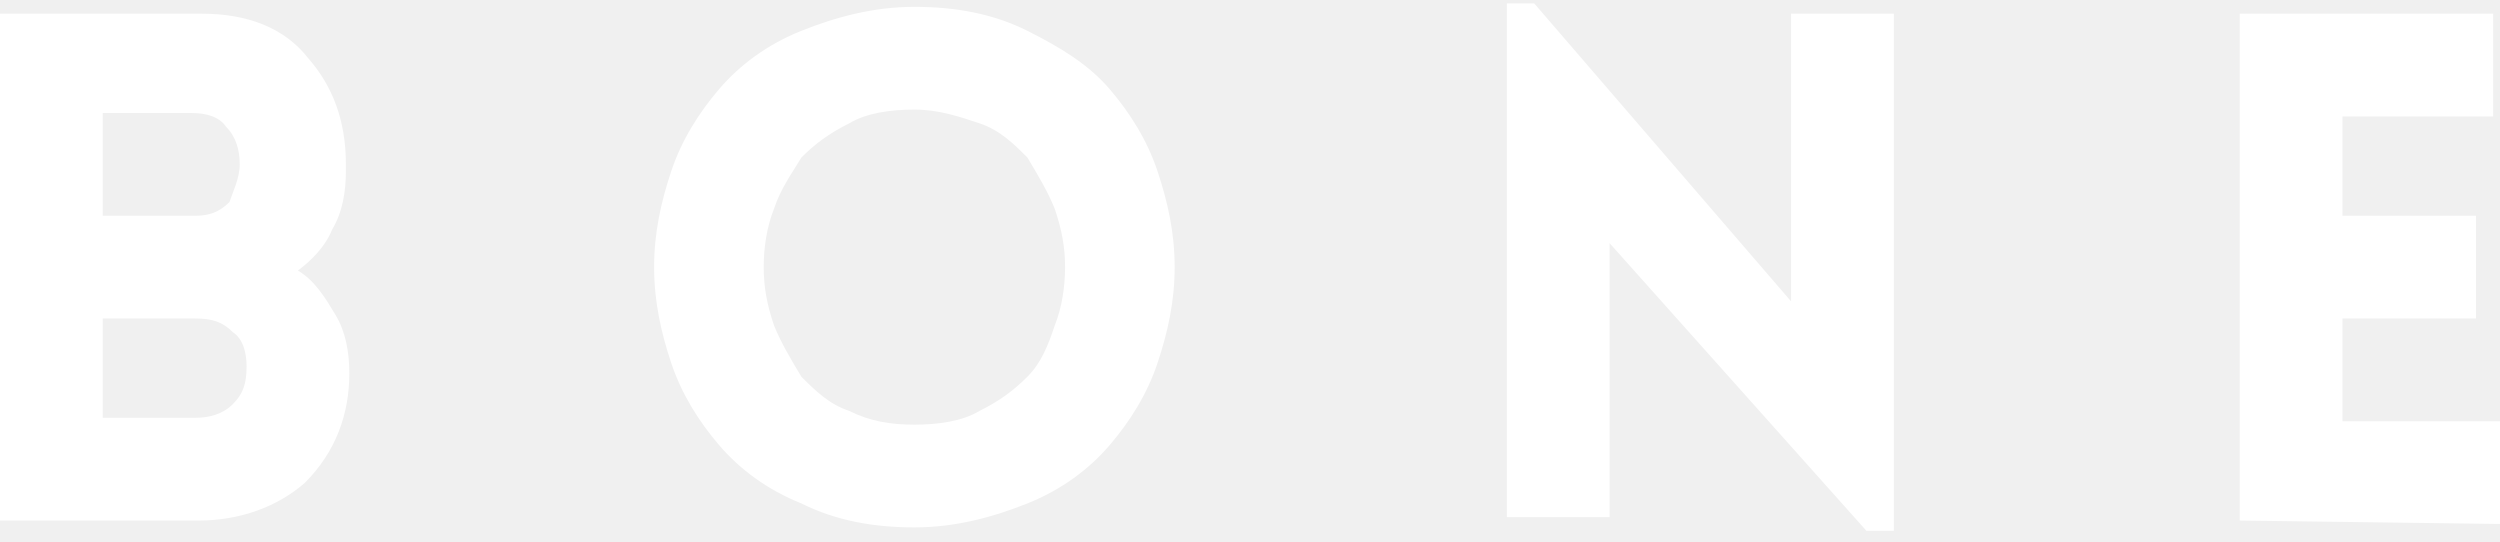
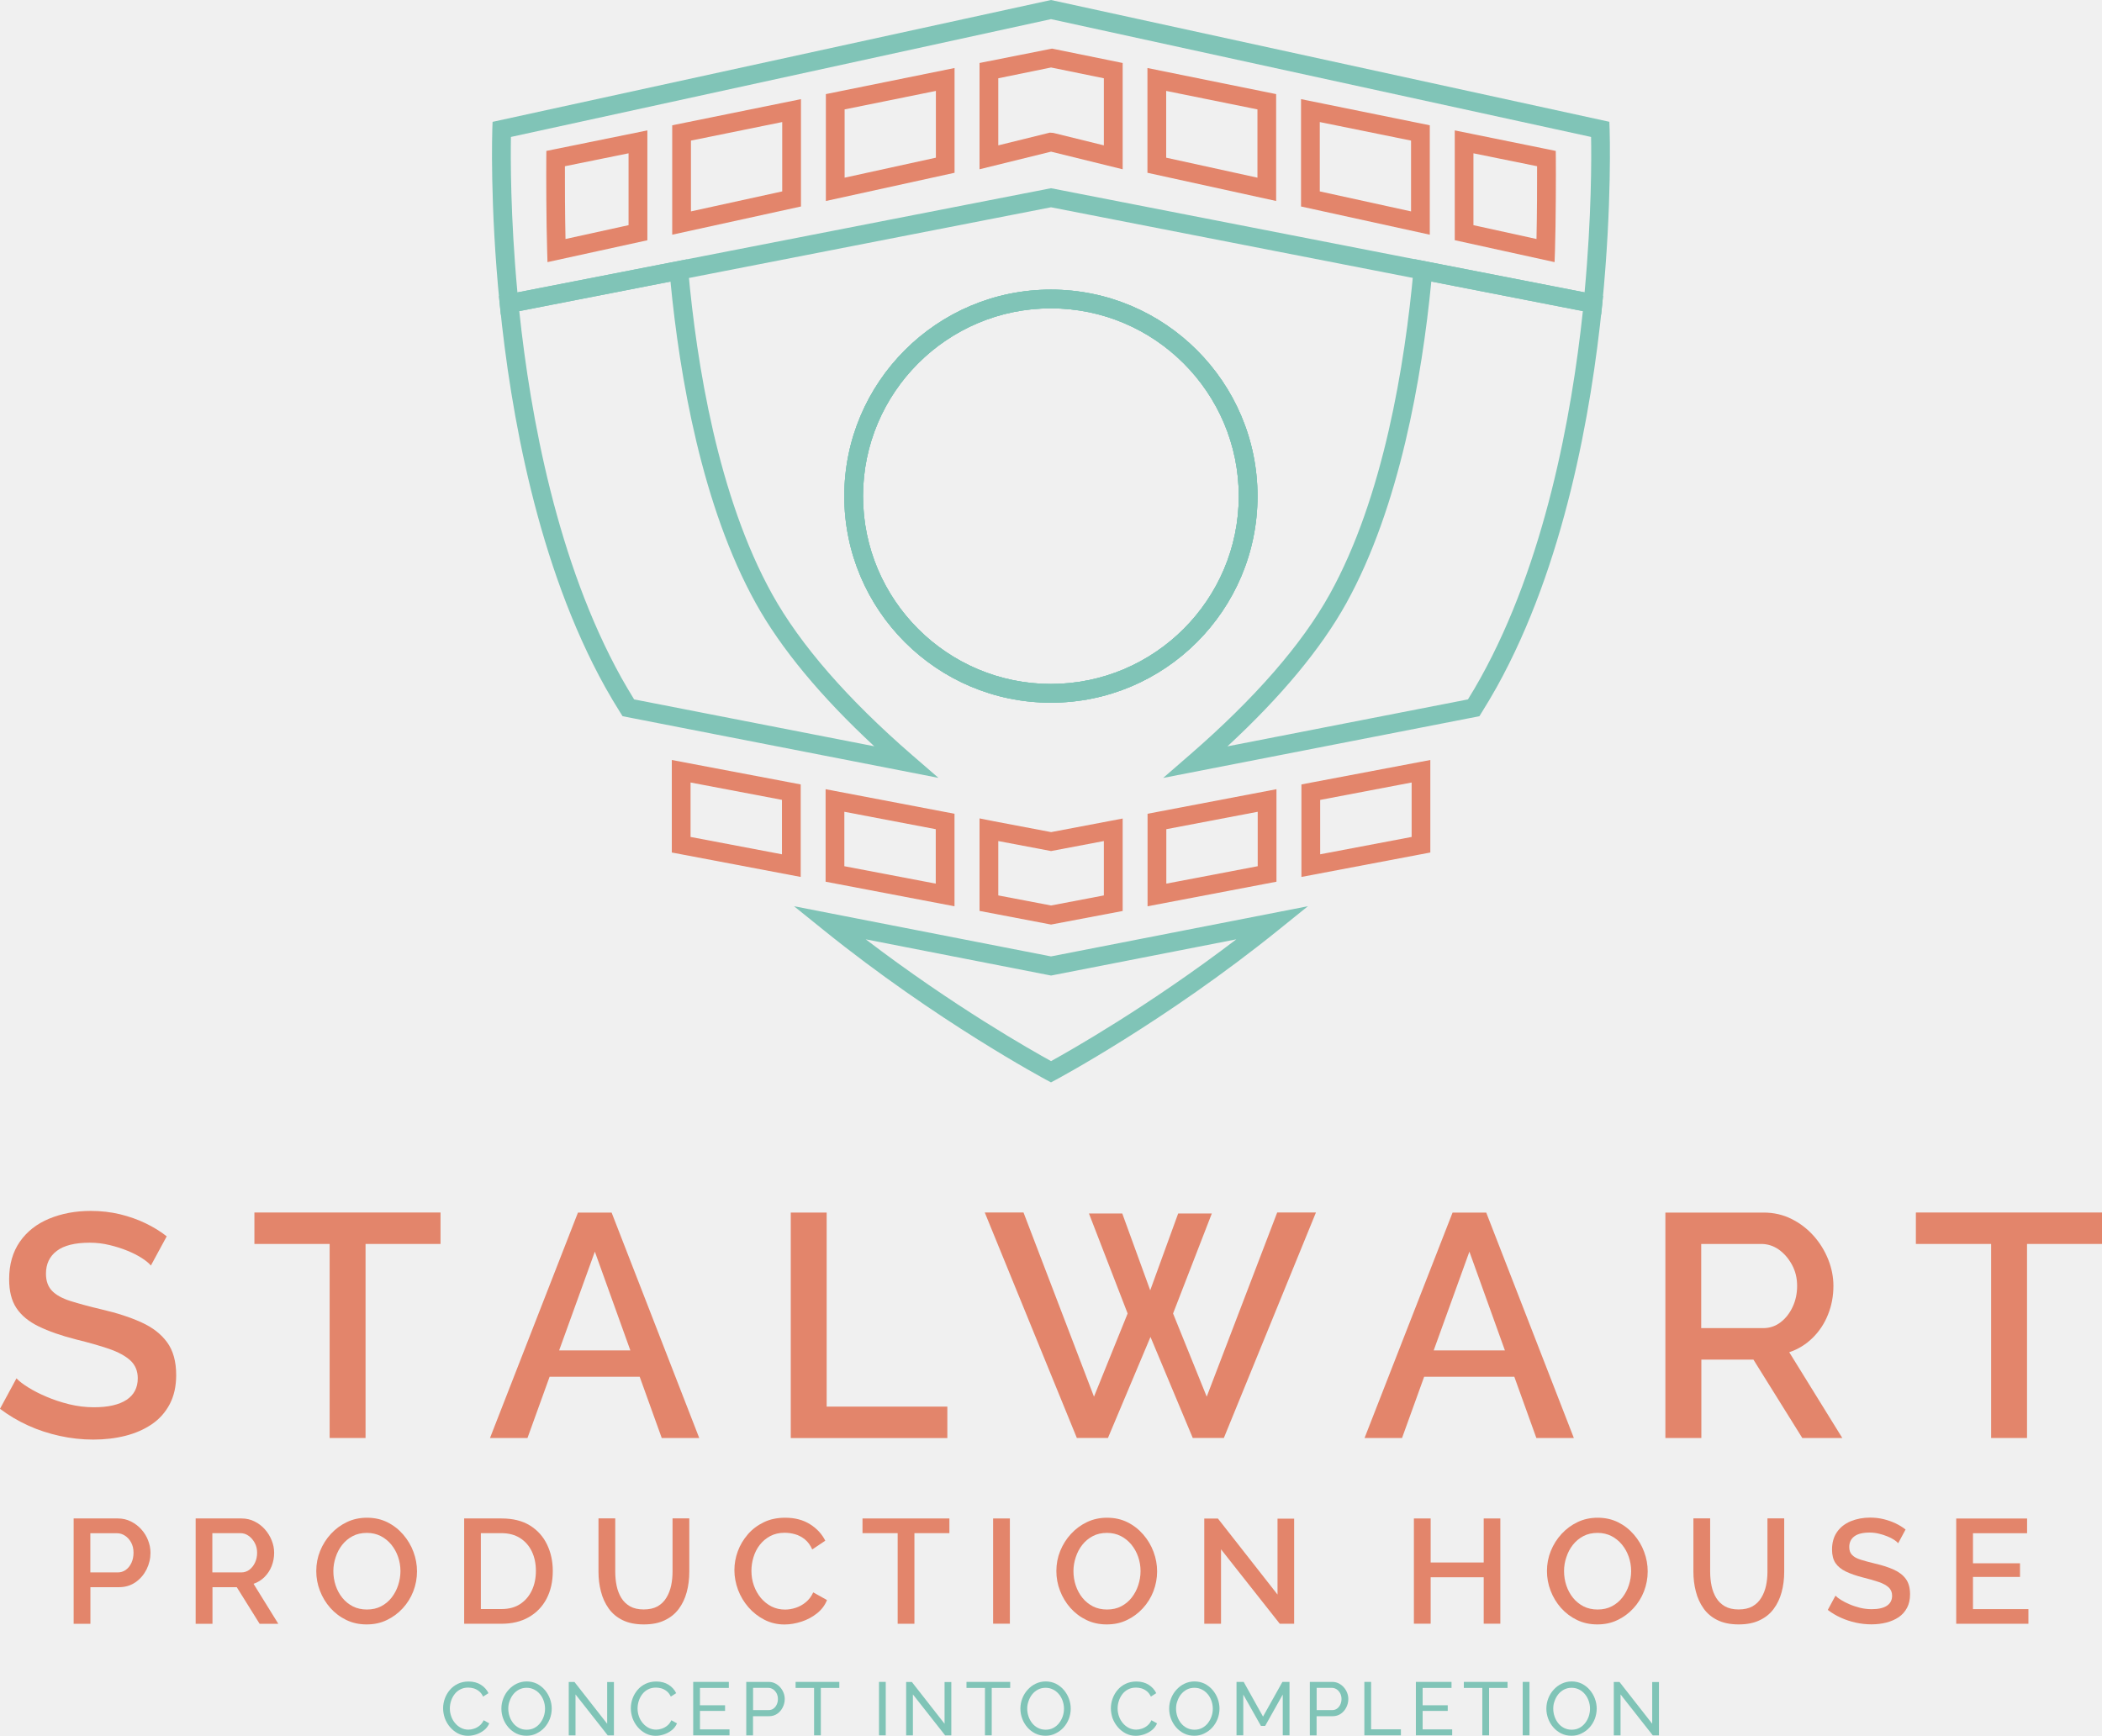
- <svg xmlns="http://www.w3.org/2000/svg" version="1.1" id="Layer_1" x="0px" y="0px" viewBox="0 0 73 15.8" style="enable-background:new 0 0 73 15.8;" xml:space="preserve">
+ <svg xmlns="http://www.w3.org/2000/svg" version="1.1" id="Layer_1" x="0px" y="0px" viewBox="0 0 317.36 262.1" style="enable-background:new 0 0 317.36 262.1;" xml:space="preserve">
  <style type="text/css">
- 	.st0{fill-opacity:0;}
- 	.st1{fill:#FFFFFF;}
+ 	.st0{fill:#26294C;}
+ 	.st1{fill:#FEB400;}
+ 	.st2{fill:#98C100;}
+ 	.st3{fill:#46BABA;}
+ 	.st4{fill:#E3856B;}
+ 	.st5{fill:#80C4B7;}
</style>
-   <path class="st0" d="M0-17.2h73v50H0V-17.2z" />
-   <path class="st1" d="M0,15.2V0.4h5.9c1.3,0,2.4,0.4,3.1,1.3c0.7,0.8,1.1,1.8,1.1,3.1V5c0,0.6-0.1,1.2-0.4,1.7  c-0.2,0.5-0.6,0.9-1,1.2c0.5,0.3,0.8,0.8,1.1,1.3s0.4,1.1,0.4,1.7c0,1.2-0.4,2.3-1.3,3.2c-0.8,0.7-1.9,1.1-3.1,1.1H0z M3,6.3h2.7  c0.4,0,0.7-0.1,1-0.4C6.8,5.6,7,5.2,7,4.8S6.9,4,6.6,3.7C6.4,3.4,6,3.3,5.6,3.3H3V6.3z M3,12.2h2.7c0.4,0,0.8-0.1,1.1-0.4  s0.4-0.6,0.4-1.1c0-0.4-0.1-0.8-0.4-1C6.5,9.4,6.2,9.3,5.7,9.3H3V12.2z M19.6,10.6c-0.3-0.9-0.5-1.8-0.5-2.8s0.2-1.9,0.5-2.8  s0.8-1.7,1.4-2.4c0.6-0.7,1.4-1.3,2.4-1.7c1-0.4,2.1-0.7,3.3-0.7c1.2,0,2.3,0.2,3.3,0.7s1.8,1,2.4,1.7C33,3.3,33.5,4.1,33.8,5  c0.3,0.9,0.5,1.8,0.5,2.8s-0.2,1.9-0.5,2.8S33,12.3,32.4,13c-0.6,0.7-1.4,1.3-2.4,1.7c-1,0.4-2.1,0.7-3.3,0.7  c-1.2,0-2.3-0.2-3.3-0.7c-1-0.4-1.8-1-2.4-1.7S19.9,11.5,19.6,10.6z M22.6,6.1c-0.2,0.5-0.3,1.1-0.3,1.7s0.1,1.1,0.3,1.7  c0.2,0.5,0.5,1,0.8,1.5c0.4,0.4,0.8,0.8,1.4,1c0.6,0.3,1.2,0.4,1.9,0.4s1.4-0.1,1.9-0.4c0.6-0.3,1-0.6,1.4-1s0.6-0.9,0.8-1.5  C31,9,31.1,8.4,31.1,7.8S31,6.7,30.8,6.1c-0.2-0.5-0.5-1-0.8-1.5c-0.4-0.4-0.8-0.8-1.4-1s-1.2-0.4-1.9-0.4s-1.4,0.1-1.9,0.4  c-0.6,0.3-1,0.6-1.4,1C23.1,5.1,22.8,5.5,22.6,6.1z M44,15.2V0.1h0.8l7.5,8.7V0.4h3v15.1h-0.8L47,7.1v8h-3V15.2z M65.4,15.2V0.4h7.4  v3h-4.4v2.9h3.9v3h-3.9v3H73v3L65.4,15.2L65.4,15.2z" />
+   <g>
+     <g>
+       <g>
+         <g>
+           <path class="st4" d="M158.69,139.61l-10.8-2.06v-13.97l2.22,0.44l8.59,1.63l10.8-2.05v13.96L158.69,139.61z M150.72,135.21      l7.97,1.52l7.97-1.52v-8.21l-7.97,1.51l-7.97-1.51V135.21z" />
+         </g>
+         <g>
+           <path class="st5" d="M158.66,106.11c-17.2,0-31.19-13.99-31.19-31.19s13.99-31.19,31.19-31.19c17.2,0,31.2,13.99,31.2,31.19      S175.87,106.11,158.66,106.11z M158.66,46.56c-15.64,0-28.36,12.72-28.36,28.36s12.72,28.36,28.36,28.36      c15.64,0,28.37-12.72,28.37-28.36S174.31,46.56,158.66,46.56z" />
+         </g>
+         <g>
+           <path class="st5" d="M158.66,106.11c-17.2,0-31.19-13.99-31.19-31.19s13.99-31.19,31.19-31.19c17.2,0,31.2,13.99,31.2,31.19      S175.87,106.11,158.66,106.11z M158.66,46.56c-15.64,0-28.36,12.72-28.36,28.36s12.72,28.36,28.36,28.36      c15.64,0,28.37-12.72,28.37-28.36S174.31,46.56,158.66,46.56z" />
+         </g>
+         <g>
+           <path class="st5" d="M241.75,47.52L158.68,31.3L75.61,47.52l-0.16-1.54c-1.52-15.15-1.12-26.38-1.12-26.49l0.04-1.09L158.68,0      l84.3,18.39l0.04,1.1c0,0.11,0.39,11.34-1.12,26.49L241.75,47.52z M77.14,20.68c-0.05,3.01-0.09,11.96,0.98,23.47l80.56-15.73      l80.56,15.73c1.07-11.51,1.04-20.46,0.98-23.47L158.68,2.89L77.14,20.68z" />
+         </g>
+         <g>
+           <g>
+             <path class="st4" d="M82.66,39.58l-0.05-1.7c-0.14-4.32-0.15-11.83-0.13-13.95l0.01-1.14l15.25-3.1v16.59L82.66,39.58z        M85.29,25.1c-0.01,2.52,0.01,7.34,0.09,10.99L94.9,34V23.15L85.29,25.1z" />
+           </g>
+           <g>
+             <path class="st4" d="M101.49,35.44V18.92l19.44-3.95v16.21L101.49,35.44z M104.32,21.23v10.69l13.78-3.02V18.43L104.32,21.23z" />
+           </g>
+           <g>
+             <path class="st4" d="M124.69,30.35V14.21l19.43-3.94v15.82L124.69,30.35z M127.52,16.52v10.31l13.78-3.02V13.73L127.52,16.52z" />
+           </g>
+           <g>
+             <path class="st4" d="M169.49,25.56l-10.8-2.66l-10.8,2.66V9.51l10.94-2.17l0.16,0.03l10.51,2.14V25.56z M158.5,20.03l0.53,0.04       l7.63,1.88V11.82l-7.97-1.63l-7.97,1.63v10.13L158.5,20.03z" />
+           </g>
+         </g>
+         <g>
+           <g>
+             <path class="st4" d="M234.71,39.58l-15.07-3.31V19.69l15.25,3.1l0.01,1.14c0.02,2.11,0.01,9.59-0.13,13.95L234.71,39.58z        M222.46,34l9.52,2.09c0.08-3.67,0.1-8.47,0.09-10.99l-9.61-1.95V34z" />
+           </g>
+           <g>
+             <path class="st4" d="M215.87,35.44l-19.44-4.26V14.97l19.44,3.95V35.44z M199.26,28.9l13.78,3.02V21.23l-13.78-2.8V28.9z" />
+           </g>
+           <g>
+             <path class="st4" d="M192.67,30.35l-19.43-4.26V10.27l19.43,3.94V30.35z M176.07,23.81l13.78,3.02V16.52l-13.78-2.79V23.81z" />
+           </g>
+         </g>
+         <g>
+           <path class="st5" d="M158.66,106.11c-17.2,0-31.19-13.99-31.19-31.19s13.99-31.19,31.19-31.19c17.2,0,31.2,13.99,31.2,31.19      S175.87,106.11,158.66,106.11z M158.66,46.56c-15.64,0-28.36,12.72-28.36,28.36s12.72,28.36,28.36,28.36      c15.64,0,28.37-12.72,28.37-28.36S174.31,46.56,158.66,46.56z" />
+         </g>
+         <g>
+           <path class="st4" d="M120.89,132.42l-19.46-3.69v-13.97l19.46,3.69V132.42z M104.26,126.38l13.8,2.62v-8.22l-13.8-2.62V126.38z" />
+         </g>
+         <g>
+           <path class="st5" d="M141.69,117.46L94,108.15l-0.33-0.52c-0.79-1.25-1.56-2.55-2.3-3.87c-10.22-18.39-14.3-41.57-15.91-57.78      l-0.13-1.28l28.43-5.55l0.14,1.56c1.27,14.24,4.51,34.3,12.69,49.03c4.24,7.62,11.33,15.78,21.1,24.26L141.69,117.46z       M95.74,105.61l36.26,7.08c-8.06-7.48-14.07-14.72-17.88-21.58c-8.13-14.63-11.5-34.2-12.89-48.59l-22.83,4.46      c1.68,15.87,5.72,37.92,15.44,55.41C94.46,103.48,95.09,104.56,95.74,105.61z" />
+         </g>
+         <g>
+           <path class="st4" d="M144.11,136.85l-19.46-3.71v-13.97l19.46,3.71V136.85z M127.48,130.8l13.8,2.63v-8.22l-13.8-2.63V130.8z" />
+         </g>
+         <g>
+           <path class="st4" d="M173.26,136.85v-13.97l19.46-3.71v13.97L173.26,136.85z M176.09,125.21v8.22l13.8-2.63v-8.22L176.09,125.21      z" />
+         </g>
+         <g>
+           <path class="st5" d="M158.68,163.44l-0.66-0.35c-0.16-0.09-16.57-8.84-33.7-22.67l-4.44-3.58l38.8,7.58l38.79-7.58l-4.44,3.58      c-17.13,13.83-33.52,22.58-33.69,22.67L158.68,163.44z M130.71,141.84c13.22,10.09,25.1,16.81,27.98,18.39      c2.88-1.59,14.75-8.31,27.97-18.39l-27.97,5.47L130.71,141.84z" />
+         </g>
+         <g>
+           <path class="st4" d="M196.49,132.42v-13.97l19.46-3.69v13.97L196.49,132.42z M199.32,120.79V129l13.81-2.62v-8.22L199.32,120.79      z" />
+         </g>
+         <g>
+           <path class="st5" d="M175.61,117.47l4-3.47c9.82-8.52,16.94-16.68,21.15-24.27c8.12-14.62,11.36-34.74,12.66-49.04l0.14-1.56      l28.47,5.56l-0.13,1.28c-1.63,16.21-5.71,39.4-15.92,57.78c-0.74,1.33-1.52,2.63-2.3,3.88l-0.32,0.52L175.61,117.47z       M216.1,42.51c-1.41,14.45-4.79,34.07-12.85,48.6c-3.8,6.84-9.82,14.08-17.93,21.59l36.31-7.09c0.65-1.04,1.29-2.13,1.9-3.23      c9.71-17.48,13.76-39.53,15.45-55.4L216.1,42.51z" />
+         </g>
+       </g>
+     </g>
+     <g>
+       <g>
+         <g>
+           <path class="st4" d="M22.78,191.1c-0.29-0.35-0.74-0.73-1.37-1.13c-0.62-0.4-1.34-0.77-2.16-1.1c-0.82-0.34-1.71-0.62-2.69-0.86      c-0.98-0.24-1.97-0.36-3-0.36c-2.24,0-3.9,0.41-4.99,1.24c-1.09,0.83-1.63,1.97-1.63,3.44c0,1.08,0.3,1.94,0.91,2.58      c0.61,0.64,1.54,1.15,2.8,1.55c1.26,0.4,2.82,0.82,4.68,1.26c2.33,0.54,4.34,1.19,6.02,1.96c1.68,0.76,2.97,1.76,3.88,3.01      c0.91,1.24,1.37,2.89,1.37,4.96c0,1.69-0.33,3.15-0.98,4.39c-0.66,1.24-1.56,2.25-2.71,3.03c-1.15,0.78-2.48,1.36-3.98,1.74      c-1.5,0.38-3.12,0.57-4.84,0.57c-1.69,0-3.38-0.18-5.06-0.55c-1.68-0.37-3.28-0.89-4.79-1.58c-1.52-0.69-2.93-1.53-4.24-2.52      l2.49-4.6c0.38,0.42,0.97,0.87,1.77,1.37c0.8,0.5,1.72,0.97,2.76,1.41c1.04,0.45,2.17,0.82,3.4,1.13      c1.23,0.3,2.48,0.46,3.76,0.46c2.14,0,3.78-0.37,4.92-1.12c1.13-0.74,1.7-1.83,1.7-3.26c0-1.11-0.38-2.01-1.13-2.7      c-0.75-0.68-1.82-1.26-3.21-1.74c-1.39-0.48-3.06-0.95-5.01-1.43c-2.24-0.57-4.11-1.23-5.61-1.96c-1.5-0.73-2.62-1.65-3.36-2.77      c-0.74-1.11-1.1-2.56-1.1-4.35c0-2.23,0.54-4.11,1.61-5.66c1.07-1.54,2.55-2.71,4.44-3.49c1.89-0.78,3.98-1.17,6.28-1.17      c1.53,0,3,0.17,4.39,0.5c1.39,0.34,2.69,0.79,3.88,1.37c1.2,0.58,2.26,1.23,3.19,1.97L22.78,191.1z" />
+           <path class="st4" d="M66.5,187.84H55.19v29.3h-5.42v-29.3H38.41v-4.75h28.1V187.84z" />
+           <path class="st4" d="M87.26,183.1h5.08l13.23,34.04h-5.66l-3.33-9.25H82.98l-3.34,9.25h-5.66L87.26,183.1z M95.17,203.91      L89.81,189l-5.39,14.91H95.17z" />
+           <path class="st4" d="M119.39,217.14V183.1h5.42v29.3h18.22v4.75H119.39z" />
+           <path class="st4" d="M164.41,183.24h5.03l4.22,11.6l4.22-11.6h5.08l-5.85,15.1l5.08,12.56l10.64-27.81h5.85l-13.9,34.04h-4.7      l-6.38-15.25l-6.42,15.25h-4.7l-13.9-34.04h5.85l10.64,27.81l5.08-12.56L164.41,183.24z" />
+           <path class="st4" d="M219.31,183.1h5.08l13.23,34.04h-5.66l-3.33-9.25h-13.61l-3.34,9.25h-5.66L219.31,183.1z M227.21,203.91      L221.85,189l-5.39,14.91H227.21z" />
+           <path class="st4" d="M251.44,217.14V183.1h14.82c1.53,0,2.94,0.32,4.22,0.96c1.28,0.64,2.39,1.49,3.33,2.54      c0.94,1.05,1.68,2.25,2.21,3.57c0.53,1.33,0.79,2.66,0.79,4c0,1.53-0.27,2.98-0.82,4.34c-0.54,1.36-1.32,2.53-2.33,3.52      c-1.01,0.99-2.18,1.71-3.52,2.16l8.01,12.95h-6.04l-7.38-11.84h-7.86v11.84H251.44z M256.85,200.55h9.35      c0.99,0,1.87-0.3,2.64-0.89c0.77-0.59,1.37-1.37,1.82-2.33s0.67-2.01,0.67-3.16c0-1.18-0.26-2.25-0.79-3.21      s-1.19-1.72-1.99-2.28c-0.8-0.56-1.68-0.84-2.64-0.84h-9.06V200.55z" />
+           <path class="st4" d="M317.36,187.84h-11.32v29.3h-5.42v-29.3h-11.36v-4.75h28.1V187.84z" />
+         </g>
+         <g>
+           <path class="st4" d="M11.12,245.18v-15.89h6.67c0.72,0,1.37,0.15,1.97,0.45c0.6,0.3,1.12,0.69,1.57,1.19      c0.45,0.49,0.79,1.05,1.03,1.67c0.24,0.62,0.36,1.24,0.36,1.87c0,0.88-0.2,1.72-0.59,2.51c-0.4,0.79-0.95,1.44-1.67,1.94      c-0.72,0.5-1.56,0.75-2.53,0.75h-4.28v5.53H11.12z M13.65,237.44h4.12c0.46,0,0.87-0.13,1.23-0.39      c0.36-0.26,0.64-0.62,0.85-1.07c0.21-0.46,0.31-0.97,0.31-1.53c0-0.58-0.12-1.09-0.36-1.53c-0.24-0.44-0.55-0.78-0.93-1.03      c-0.38-0.25-0.79-0.37-1.22-0.37h-4.01V237.44z" />
+           <path class="st4" d="M29.54,245.18v-15.89h6.92c0.72,0,1.37,0.15,1.97,0.45c0.6,0.3,1.12,0.69,1.56,1.19      c0.44,0.49,0.78,1.05,1.03,1.67c0.25,0.62,0.37,1.24,0.37,1.87c0,0.72-0.13,1.39-0.38,2.03c-0.25,0.63-0.62,1.18-1.09,1.65      c-0.47,0.46-1.02,0.8-1.64,1.01l3.74,6.04h-2.82l-3.45-5.53h-3.67v5.53H29.54z M32.07,237.44h4.36c0.46,0,0.87-0.14,1.23-0.41      c0.36-0.28,0.64-0.64,0.85-1.09c0.21-0.45,0.31-0.94,0.31-1.48c0-0.55-0.12-1.05-0.37-1.5c-0.25-0.45-0.56-0.8-0.93-1.06      c-0.37-0.26-0.78-0.39-1.23-0.39h-4.23V237.44z" />
+           <path class="st4" d="M55.35,245.29c-1.12,0-2.14-0.22-3.07-0.67c-0.93-0.45-1.73-1.06-2.41-1.82c-0.68-0.77-1.2-1.63-1.57-2.6      c-0.37-0.96-0.55-1.95-0.55-2.97c0-1.06,0.19-2.07,0.58-3.03c0.39-0.96,0.93-1.82,1.62-2.57c0.69-0.75,1.5-1.35,2.42-1.79      c0.92-0.44,1.93-0.66,3.03-0.66c1.15,0,2.18,0.23,3.1,0.69c0.92,0.46,1.71,1.08,2.38,1.86c0.67,0.78,1.19,1.64,1.54,2.6      c0.36,0.96,0.54,1.94,0.54,2.95c0,1.04-0.19,2.05-0.56,3.01c-0.37,0.96-0.91,1.82-1.6,2.57c-0.69,0.75-1.5,1.35-2.42,1.78      C57.48,245.08,56.47,245.29,55.35,245.29z M50.33,237.24c0,0.76,0.12,1.49,0.35,2.18c0.23,0.69,0.57,1.31,1.01,1.86      c0.44,0.54,0.97,0.97,1.59,1.29c0.62,0.31,1.32,0.47,2.12,0.47c0.81,0,1.52-0.16,2.15-0.49c0.63-0.33,1.16-0.77,1.59-1.33      c0.43-0.56,0.76-1.18,0.98-1.87c0.22-0.69,0.34-1.39,0.34-2.1c0-0.76-0.12-1.48-0.36-2.17c-0.24-0.69-0.58-1.3-1.03-1.85      c-0.45-0.54-0.98-0.97-1.6-1.29c-0.62-0.31-1.31-0.47-2.07-0.47c-0.82,0-1.54,0.16-2.16,0.49c-0.62,0.33-1.15,0.77-1.58,1.32      c-0.43,0.55-0.76,1.17-0.98,1.86C50.45,235.82,50.33,236.52,50.33,237.24z" />
+           <path class="st4" d="M70.08,245.18v-15.89h5.64c1.72,0,3.14,0.35,4.29,1.06c1.14,0.71,2,1.66,2.58,2.87      c0.58,1.2,0.87,2.53,0.87,4c0,1.61-0.32,3.01-0.95,4.21c-0.63,1.19-1.53,2.12-2.7,2.78c-1.16,0.66-2.53,0.98-4.1,0.98H70.08z       M80.91,237.21c0-1.12-0.21-2.1-0.62-2.95c-0.41-0.85-1-1.52-1.77-2.01c-0.77-0.49-1.71-0.74-2.81-0.74h-3.11v11.46h3.11      c1.12,0,2.06-0.25,2.83-0.76c0.77-0.51,1.35-1.19,1.76-2.06C80.71,239.28,80.91,238.3,80.91,237.21z" />
+           <path class="st4" d="M97.2,245.29c-1.27,0-2.34-0.22-3.21-0.65c-0.87-0.43-1.57-1.02-2.1-1.77c-0.53-0.75-0.92-1.6-1.16-2.55      c-0.25-0.95-0.37-1.95-0.37-2.98v-8.06h2.53v8.06c0,0.73,0.07,1.44,0.21,2.12c0.14,0.68,0.38,1.29,0.7,1.82      c0.33,0.54,0.77,0.96,1.32,1.28c0.55,0.31,1.24,0.47,2.06,0.47c0.85,0,1.55-0.16,2.1-0.47c0.55-0.31,1-0.75,1.33-1.3      c0.34-0.55,0.57-1.16,0.72-1.84c0.14-0.67,0.21-1.37,0.21-2.08v-8.06h2.53v8.06c0,1.09-0.13,2.12-0.39,3.08      c-0.26,0.96-0.66,1.81-1.21,2.54c-0.55,0.73-1.25,1.3-2.13,1.71C99.48,245.09,98.43,245.29,97.2,245.29z" />
+           <path class="st4" d="M110.88,237.1c0-0.97,0.17-1.92,0.51-2.85c0.34-0.93,0.85-1.78,1.51-2.55c0.66-0.77,1.47-1.38,2.42-1.84      c0.95-0.46,2.03-0.68,3.23-0.68c1.45,0,2.69,0.32,3.73,0.97s1.81,1.48,2.32,2.5l-1.97,1.32c-0.28-0.64-0.65-1.15-1.11-1.52      c-0.46-0.37-0.95-0.63-1.49-0.78c-0.54-0.15-1.06-0.22-1.57-0.22c-0.82,0-1.54,0.17-2.17,0.5c-0.63,0.34-1.15,0.78-1.58,1.33      c-0.43,0.55-0.74,1.17-0.95,1.86c-0.21,0.69-0.31,1.37-0.31,2.06c0,0.78,0.12,1.51,0.37,2.22c0.25,0.7,0.6,1.32,1.05,1.87      c0.46,0.54,0.99,0.97,1.61,1.29c0.62,0.31,1.3,0.47,2.05,0.47c0.52,0,1.06-0.09,1.61-0.27c0.55-0.18,1.06-0.46,1.53-0.85      c0.47-0.39,0.84-0.88,1.11-1.48l2.08,1.16c-0.31,0.79-0.82,1.46-1.51,2.01c-0.69,0.55-1.47,0.97-2.34,1.25      c-0.87,0.28-1.72,0.43-2.57,0.43c-1.09,0-2.1-0.24-3.02-0.71s-1.73-1.1-2.41-1.88c-0.68-0.78-1.21-1.66-1.58-2.64      C111.07,239.09,110.88,238.1,110.88,237.1z" />
+           <path class="st4" d="M143.34,231.51h-5.28v13.68h-2.53v-13.68h-5.31v-2.22h13.12V231.51z" />
+           <path class="st4" d="M149.94,245.18v-15.89h2.53v15.89H149.94z" />
+           <path class="st4" d="M167.09,245.29c-1.12,0-2.14-0.22-3.07-0.67c-0.93-0.45-1.73-1.06-2.41-1.82c-0.68-0.77-1.2-1.63-1.57-2.6      c-0.37-0.96-0.55-1.95-0.55-2.97c0-1.06,0.19-2.07,0.58-3.03c0.39-0.96,0.93-1.82,1.62-2.57c0.69-0.75,1.5-1.35,2.42-1.79      c0.92-0.44,1.93-0.66,3.03-0.66c1.15,0,2.18,0.23,3.1,0.69c0.92,0.46,1.71,1.08,2.38,1.86c0.67,0.78,1.19,1.64,1.54,2.6      c0.36,0.96,0.54,1.94,0.54,2.95c0,1.04-0.19,2.05-0.56,3.01c-0.37,0.96-0.91,1.82-1.6,2.57c-0.69,0.75-1.5,1.35-2.42,1.78      C169.22,245.08,168.21,245.29,167.09,245.29z M162.07,237.24c0,0.76,0.12,1.49,0.35,2.18c0.23,0.69,0.57,1.31,1.01,1.86      c0.44,0.54,0.97,0.97,1.59,1.29c0.62,0.31,1.32,0.47,2.12,0.47c0.81,0,1.52-0.16,2.15-0.49c0.63-0.33,1.16-0.77,1.59-1.33      c0.43-0.56,0.76-1.18,0.98-1.87c0.22-0.69,0.34-1.39,0.34-2.1c0-0.76-0.12-1.48-0.36-2.17c-0.24-0.69-0.58-1.3-1.03-1.85      c-0.45-0.54-0.98-0.97-1.6-1.29c-0.62-0.31-1.31-0.47-2.07-0.47c-0.82,0-1.54,0.16-2.16,0.49c-0.62,0.33-1.15,0.77-1.58,1.32      c-0.43,0.55-0.76,1.17-0.98,1.86C162.19,235.82,162.07,236.52,162.07,237.24z" />
+           <path class="st4" d="M184.35,233.95v11.24h-2.53v-15.89h2.06l9,11.48v-11.46h2.51v15.87h-2.17L184.35,233.95z" />
+           <path class="st4" d="M226.52,229.29v15.89h-2.51v-7.01H216v7.01h-2.53v-15.89H216v6.65h8.01v-6.65H226.52z" />
+           <path class="st4" d="M241.16,245.29c-1.12,0-2.14-0.22-3.07-0.67c-0.93-0.45-1.73-1.06-2.41-1.82c-0.68-0.77-1.2-1.63-1.57-2.6      c-0.37-0.96-0.55-1.95-0.55-2.97c0-1.06,0.19-2.07,0.58-3.03c0.39-0.96,0.93-1.82,1.62-2.57c0.69-0.75,1.5-1.35,2.42-1.79      c0.92-0.44,1.93-0.66,3.03-0.66c1.15,0,2.18,0.23,3.1,0.69c0.92,0.46,1.71,1.08,2.38,1.86c0.67,0.78,1.19,1.64,1.54,2.6      c0.36,0.96,0.54,1.94,0.54,2.95c0,1.04-0.19,2.05-0.56,3.01c-0.37,0.96-0.91,1.82-1.6,2.57c-0.69,0.75-1.5,1.35-2.42,1.78      C243.29,245.08,242.27,245.29,241.16,245.29z M236.14,237.24c0,0.76,0.12,1.49,0.35,2.18s0.57,1.31,1.01,1.86      c0.44,0.54,0.97,0.97,1.59,1.29c0.62,0.31,1.32,0.47,2.12,0.47c0.81,0,1.52-0.16,2.15-0.49c0.63-0.33,1.16-0.77,1.59-1.33      c0.43-0.56,0.76-1.18,0.98-1.87c0.22-0.69,0.34-1.39,0.34-2.1c0-0.76-0.12-1.48-0.36-2.17c-0.24-0.69-0.58-1.3-1.03-1.85      c-0.45-0.54-0.98-0.97-1.6-1.29c-0.62-0.31-1.31-0.47-2.07-0.47c-0.82,0-1.54,0.16-2.16,0.49c-0.62,0.33-1.15,0.77-1.58,1.32      c-0.43,0.55-0.76,1.17-0.98,1.86C236.25,235.82,236.14,236.52,236.14,237.24z" />
+           <path class="st4" d="M262.51,245.29c-1.27,0-2.34-0.22-3.21-0.65c-0.87-0.43-1.58-1.02-2.1-1.77c-0.53-0.75-0.92-1.6-1.16-2.55      c-0.25-0.95-0.37-1.95-0.37-2.98v-8.06h2.53v8.06c0,0.73,0.07,1.44,0.21,2.12c0.14,0.68,0.38,1.29,0.7,1.82      c0.33,0.54,0.77,0.96,1.32,1.28c0.55,0.31,1.24,0.47,2.06,0.47c0.85,0,1.55-0.16,2.1-0.47c0.55-0.31,1-0.75,1.33-1.3      c0.34-0.55,0.57-1.16,0.72-1.84c0.14-0.67,0.21-1.37,0.21-2.08v-8.06h2.53v8.06c0,1.09-0.13,2.12-0.39,3.08      c-0.26,0.96-0.66,1.81-1.21,2.54c-0.54,0.73-1.25,1.3-2.13,1.71C264.78,245.09,263.73,245.29,262.51,245.29z" />
+           <path class="st4" d="M286.59,233.03c-0.13-0.16-0.35-0.34-0.64-0.53c-0.29-0.19-0.63-0.36-1.01-0.51      c-0.38-0.16-0.8-0.29-1.25-0.4c-0.46-0.11-0.92-0.17-1.4-0.17c-1.04,0-1.82,0.19-2.33,0.58c-0.51,0.39-0.76,0.92-0.76,1.6      c0,0.51,0.14,0.91,0.43,1.2c0.28,0.3,0.72,0.54,1.31,0.72c0.59,0.19,1.32,0.38,2.18,0.59c1.09,0.25,2.03,0.56,2.81,0.91      c0.78,0.36,1.39,0.82,1.81,1.4c0.43,0.58,0.64,1.35,0.64,2.32c0,0.79-0.15,1.47-0.46,2.05c-0.31,0.58-0.73,1.05-1.26,1.41      c-0.54,0.36-1.16,0.63-1.86,0.81c-0.7,0.18-1.46,0.27-2.26,0.27c-0.79,0-1.58-0.09-2.36-0.26c-0.78-0.17-1.53-0.42-2.24-0.74      c-0.71-0.32-1.37-0.71-1.98-1.18l1.16-2.15c0.18,0.19,0.46,0.41,0.83,0.64c0.37,0.23,0.8,0.45,1.29,0.66      c0.48,0.21,1.01,0.38,1.59,0.53c0.57,0.14,1.16,0.21,1.76,0.21c1,0,1.76-0.17,2.29-0.52c0.53-0.35,0.79-0.85,0.79-1.52      c0-0.52-0.18-0.94-0.53-1.26c-0.35-0.32-0.85-0.59-1.5-0.81c-0.65-0.22-1.43-0.45-2.34-0.67c-1.05-0.27-1.92-0.57-2.62-0.91      c-0.7-0.34-1.22-0.77-1.57-1.29c-0.34-0.52-0.51-1.2-0.51-2.03c0-1.04,0.25-1.92,0.75-2.64c0.5-0.72,1.19-1.26,2.07-1.63      c0.88-0.36,1.86-0.55,2.93-0.55c0.72,0,1.4,0.08,2.05,0.24c0.65,0.16,1.25,0.37,1.81,0.64c0.56,0.27,1.06,0.57,1.49,0.92      L286.59,233.03z" />
+           <path class="st4" d="M306.25,242.97v2.22h-10.9v-15.89h10.7v2.22h-8.17v4.54h7.1v2.06h-7.1v4.86H306.25z" />
+         </g>
+       </g>
+     </g>
+     <g>
+       <path class="st5" d="M66.9,257.94c0-0.49,0.09-0.98,0.26-1.45c0.17-0.47,0.42-0.91,0.75-1.3c0.33-0.39,0.73-0.7,1.21-0.93    c0.48-0.23,1.02-0.35,1.63-0.35c0.72,0,1.34,0.17,1.85,0.49c0.52,0.33,0.9,0.75,1.15,1.27l-0.81,0.52    c-0.16-0.34-0.36-0.61-0.61-0.81c-0.25-0.2-0.51-0.34-0.8-0.43c-0.28-0.08-0.56-0.12-0.84-0.12c-0.45,0-0.84,0.09-1.19,0.27    c-0.34,0.18-0.64,0.42-0.87,0.73c-0.23,0.3-0.41,0.64-0.53,1.02c-0.12,0.37-0.18,0.75-0.18,1.13c0,0.42,0.07,0.82,0.21,1.21    c0.14,0.39,0.34,0.73,0.59,1.02c0.25,0.3,0.55,0.53,0.89,0.71c0.34,0.17,0.71,0.26,1.11,0.26c0.28,0,0.57-0.05,0.86-0.15    c0.3-0.1,0.57-0.25,0.83-0.46c0.26-0.21,0.46-0.48,0.61-0.81l0.85,0.47c-0.17,0.4-0.42,0.74-0.77,1.02    c-0.35,0.28-0.74,0.49-1.17,0.64c-0.43,0.14-0.85,0.22-1.27,0.22c-0.55,0-1.06-0.12-1.52-0.36c-0.46-0.24-0.86-0.56-1.2-0.96    c-0.34-0.4-0.6-0.85-0.78-1.34C66.99,258.95,66.9,258.45,66.9,257.94z" />
+       <path class="st5" d="M79.5,262.1c-0.57,0-1.08-0.11-1.55-0.34c-0.46-0.23-0.86-0.54-1.2-0.93c-0.34-0.39-0.6-0.83-0.78-1.32    c-0.18-0.49-0.27-0.99-0.27-1.51c0-0.54,0.1-1.05,0.29-1.54c0.19-0.49,0.46-0.93,0.81-1.31c0.34-0.38,0.75-0.69,1.21-0.91    c0.46-0.22,0.97-0.34,1.51-0.34c0.57,0,1.08,0.12,1.55,0.35c0.46,0.24,0.86,0.55,1.19,0.94s0.59,0.83,0.77,1.32    c0.18,0.49,0.27,0.98,0.27,1.49c0,0.54-0.1,1.05-0.28,1.54c-0.19,0.49-0.46,0.93-0.8,1.31c-0.34,0.38-0.75,0.68-1.21,0.9    C80.55,261.99,80.05,262.1,79.5,262.1z M76.74,258.01c0,0.41,0.07,0.81,0.2,1.19c0.13,0.38,0.32,0.72,0.56,1.02    c0.24,0.3,0.53,0.53,0.88,0.71s0.72,0.26,1.14,0.26c0.43,0,0.82-0.09,1.16-0.27c0.34-0.18,0.63-0.42,0.87-0.73    s0.42-0.64,0.55-1.02c0.13-0.38,0.19-0.76,0.19-1.15c0-0.41-0.07-0.8-0.2-1.18c-0.13-0.38-0.32-0.72-0.57-1.02    c-0.25-0.3-0.54-0.53-0.88-0.7c-0.34-0.17-0.71-0.26-1.12-0.26c-0.43,0-0.82,0.09-1.16,0.27c-0.34,0.18-0.63,0.42-0.87,0.72    c-0.24,0.3-0.42,0.64-0.55,1.02C76.8,257.23,76.74,257.61,76.74,258.01z" />
+       <path class="st5" d="M86.89,255.86v6.19h-1.02v-8.07h0.86l4.94,6.31v-6.3h1.02v8.06h-0.93L86.89,255.86z" />
+       <path class="st5" d="M95.24,257.94c0-0.49,0.09-0.98,0.26-1.45c0.17-0.47,0.42-0.91,0.75-1.3c0.33-0.39,0.73-0.7,1.21-0.93    c0.48-0.23,1.02-0.35,1.63-0.35c0.72,0,1.34,0.17,1.85,0.49c0.52,0.33,0.9,0.75,1.15,1.27l-0.81,0.52    c-0.16-0.34-0.36-0.61-0.61-0.81c-0.25-0.2-0.51-0.34-0.8-0.43c-0.28-0.08-0.56-0.12-0.84-0.12c-0.45,0-0.84,0.09-1.19,0.27    c-0.34,0.18-0.64,0.42-0.87,0.73c-0.23,0.3-0.41,0.64-0.53,1.02c-0.12,0.37-0.18,0.75-0.18,1.13c0,0.42,0.07,0.82,0.21,1.21    c0.14,0.39,0.34,0.73,0.59,1.02c0.25,0.3,0.55,0.53,0.89,0.71c0.34,0.17,0.71,0.26,1.11,0.26c0.28,0,0.57-0.05,0.86-0.15    c0.3-0.1,0.57-0.25,0.83-0.46c0.26-0.21,0.46-0.48,0.61-0.81l0.85,0.47c-0.17,0.4-0.42,0.74-0.77,1.02    c-0.35,0.28-0.74,0.49-1.17,0.64c-0.43,0.14-0.85,0.22-1.27,0.22c-0.55,0-1.06-0.12-1.52-0.36c-0.46-0.24-0.86-0.56-1.2-0.96    c-0.34-0.4-0.6-0.85-0.78-1.34C95.33,258.95,95.24,258.45,95.24,257.94z" />
+       <path class="st5" d="M110.14,261.13v0.91h-5.48v-8.07h5.38v0.91h-4.36v2.62h3.79v0.85h-3.79v2.79H110.14z" />
+       <path class="st5" d="M112.67,262.04v-8.07h3.37c0.36,0,0.68,0.07,0.98,0.22c0.3,0.15,0.55,0.34,0.77,0.59    c0.22,0.25,0.39,0.52,0.51,0.83c0.12,0.31,0.18,0.62,0.18,0.94c0,0.44-0.1,0.86-0.3,1.26c-0.2,0.4-0.47,0.72-0.83,0.97    c-0.36,0.25-0.77,0.37-1.25,0.37h-2.41v2.9H112.67z M113.7,258.23h2.35c0.28,0,0.53-0.08,0.73-0.23c0.21-0.15,0.37-0.36,0.49-0.61    c0.12-0.26,0.18-0.54,0.18-0.84c0-0.32-0.07-0.6-0.2-0.86c-0.14-0.25-0.31-0.45-0.53-0.6c-0.22-0.14-0.46-0.22-0.73-0.22h-2.29    V258.23z" />
+       <path class="st5" d="M126.72,254.88h-2.79v7.16h-1.02v-7.16h-2.79v-0.91h6.6V254.88z" />
+       <path class="st5" d="M132.71,262.04v-8.07h1.02v8.07H132.71z" />
+       <path class="st5" d="M137.83,255.86v6.19h-1.02v-8.07h0.86l4.94,6.31v-6.3h1.02v8.06h-0.93L137.83,255.86z" />
+       <path class="st5" d="M152.52,254.88h-2.79v7.16h-1.02v-7.16h-2.79v-0.91h6.6V254.88z" />
+       <path class="st5" d="M157.86,262.1c-0.57,0-1.08-0.11-1.55-0.34c-0.46-0.23-0.86-0.54-1.2-0.93c-0.34-0.39-0.6-0.83-0.78-1.32    c-0.18-0.49-0.27-0.99-0.27-1.51c0-0.54,0.1-1.05,0.29-1.54c0.19-0.49,0.46-0.93,0.81-1.31c0.34-0.38,0.75-0.69,1.21-0.91    c0.46-0.22,0.97-0.34,1.51-0.34c0.57,0,1.08,0.12,1.55,0.35c0.46,0.24,0.86,0.55,1.19,0.94c0.33,0.39,0.59,0.83,0.77,1.32    c0.18,0.49,0.27,0.98,0.27,1.49c0,0.54-0.1,1.05-0.28,1.54c-0.19,0.49-0.46,0.93-0.8,1.31c-0.34,0.38-0.75,0.68-1.21,0.9    C158.91,261.99,158.4,262.1,157.86,262.1z M155.09,258.01c0,0.41,0.07,0.81,0.2,1.19c0.13,0.38,0.32,0.72,0.56,1.02    c0.24,0.3,0.53,0.53,0.88,0.71c0.34,0.17,0.72,0.26,1.14,0.26c0.43,0,0.82-0.09,1.16-0.27c0.34-0.18,0.63-0.42,0.87-0.73    s0.42-0.64,0.55-1.02c0.13-0.38,0.19-0.76,0.19-1.15c0-0.41-0.07-0.8-0.2-1.18c-0.13-0.38-0.32-0.72-0.57-1.02    c-0.25-0.3-0.54-0.53-0.88-0.7c-0.34-0.17-0.71-0.26-1.12-0.26c-0.43,0-0.82,0.09-1.16,0.27c-0.34,0.18-0.63,0.42-0.87,0.72    c-0.24,0.3-0.42,0.64-0.55,1.02C155.16,257.23,155.09,257.61,155.09,258.01z" />
+       <path class="st5" d="M167.72,257.94c0-0.49,0.09-0.98,0.26-1.45c0.17-0.47,0.42-0.91,0.75-1.3c0.33-0.39,0.73-0.7,1.21-0.93    c0.48-0.23,1.02-0.35,1.63-0.35c0.72,0,1.34,0.17,1.85,0.49c0.52,0.33,0.9,0.75,1.15,1.27l-0.81,0.52    c-0.16-0.34-0.36-0.61-0.61-0.81c-0.25-0.2-0.51-0.34-0.8-0.43c-0.28-0.08-0.56-0.12-0.84-0.12c-0.45,0-0.84,0.09-1.19,0.27    c-0.34,0.18-0.64,0.42-0.87,0.73c-0.23,0.3-0.41,0.64-0.53,1.02c-0.12,0.37-0.18,0.75-0.18,1.13c0,0.42,0.07,0.82,0.21,1.21    c0.14,0.39,0.34,0.73,0.59,1.02c0.25,0.3,0.55,0.53,0.89,0.71c0.34,0.17,0.71,0.26,1.11,0.26c0.28,0,0.57-0.05,0.86-0.15    c0.3-0.1,0.57-0.25,0.83-0.46c0.26-0.21,0.46-0.48,0.61-0.81l0.85,0.47c-0.17,0.4-0.42,0.74-0.77,1.02    c-0.35,0.28-0.74,0.49-1.17,0.64c-0.43,0.14-0.85,0.22-1.27,0.22c-0.55,0-1.06-0.12-1.52-0.36c-0.46-0.24-0.86-0.56-1.2-0.96    c-0.34-0.4-0.6-0.85-0.79-1.34C167.81,258.95,167.72,258.45,167.72,257.94z" />
+       <path class="st5" d="M180.32,262.1c-0.57,0-1.08-0.11-1.55-0.34c-0.46-0.23-0.86-0.54-1.2-0.93c-0.34-0.39-0.6-0.83-0.78-1.32    c-0.18-0.49-0.27-0.99-0.27-1.51c0-0.54,0.1-1.05,0.29-1.54c0.19-0.49,0.46-0.93,0.81-1.31c0.35-0.38,0.75-0.69,1.21-0.91    c0.46-0.22,0.97-0.34,1.51-0.34c0.57,0,1.08,0.12,1.55,0.35c0.46,0.24,0.86,0.55,1.19,0.94c0.33,0.39,0.59,0.83,0.77,1.32    c0.18,0.49,0.27,0.98,0.27,1.49c0,0.54-0.1,1.05-0.28,1.54c-0.19,0.49-0.46,0.93-0.8,1.31c-0.34,0.38-0.75,0.68-1.21,0.9    C181.37,261.99,180.86,262.1,180.32,262.1z M177.56,258.01c0,0.41,0.07,0.81,0.2,1.19c0.13,0.38,0.32,0.72,0.56,1.02    c0.24,0.3,0.53,0.53,0.88,0.71c0.34,0.17,0.72,0.26,1.14,0.26c0.43,0,0.82-0.09,1.16-0.27c0.34-0.18,0.63-0.42,0.87-0.73    s0.42-0.64,0.55-1.02c0.13-0.38,0.19-0.76,0.19-1.15c0-0.41-0.07-0.8-0.2-1.18c-0.13-0.38-0.32-0.72-0.57-1.02    c-0.25-0.3-0.54-0.53-0.88-0.7c-0.34-0.17-0.71-0.26-1.12-0.26c-0.43,0-0.82,0.09-1.16,0.27c-0.34,0.18-0.63,0.42-0.87,0.72    c-0.24,0.3-0.42,0.64-0.55,1.02C177.62,257.23,177.56,257.61,177.56,258.01z" />
+       <path class="st5" d="M193.67,262.04v-6.16l-2.66,4.74h-0.63l-2.67-4.74v6.16h-1.02v-8.07h1.08l2.92,5.24l2.93-5.24h1.07v8.07    H193.67z" />
+       <path class="st5" d="M197.76,262.04v-8.07h3.37c0.36,0,0.68,0.07,0.98,0.22c0.3,0.15,0.55,0.34,0.77,0.59    c0.22,0.25,0.39,0.52,0.51,0.83c0.12,0.31,0.18,0.62,0.18,0.94c0,0.44-0.1,0.86-0.3,1.26c-0.2,0.4-0.47,0.72-0.83,0.97    c-0.36,0.25-0.77,0.37-1.25,0.37h-2.41v2.9H197.76z M198.79,258.23h2.35c0.28,0,0.52-0.08,0.73-0.23    c0.21-0.15,0.37-0.36,0.49-0.61c0.12-0.26,0.18-0.54,0.18-0.84c0-0.32-0.07-0.6-0.2-0.86c-0.14-0.25-0.31-0.45-0.53-0.6    c-0.22-0.14-0.46-0.22-0.73-0.22h-2.29V258.23z" />
+       <path class="st5" d="M205.99,262.04v-8.07h1.02v7.16h4.5v0.91H205.99z" />
+       <path class="st5" d="M219.25,261.13v0.91h-5.48v-8.07h5.38v0.91h-4.36v2.62h3.79v0.85h-3.79v2.79H219.25z" />
+       <path class="st5" d="M227.61,254.88h-2.79v7.16h-1.02v-7.16h-2.79v-0.91h6.6V254.88z" />
+       <path class="st5" d="M229.9,262.04v-8.07h1.02v8.07H229.9z" />
+       <path class="st5" d="M237.27,262.1c-0.57,0-1.08-0.11-1.55-0.34c-0.46-0.23-0.86-0.54-1.2-0.93c-0.34-0.39-0.6-0.83-0.78-1.32    c-0.18-0.49-0.27-0.99-0.27-1.51c0-0.54,0.1-1.05,0.29-1.54c0.19-0.49,0.46-0.93,0.81-1.31c0.34-0.38,0.75-0.69,1.21-0.91    c0.46-0.22,0.97-0.34,1.51-0.34c0.57,0,1.08,0.12,1.55,0.35c0.46,0.24,0.86,0.55,1.19,0.94c0.33,0.39,0.59,0.83,0.77,1.32    s0.27,0.98,0.27,1.49c0,0.54-0.1,1.05-0.28,1.54c-0.19,0.49-0.46,0.93-0.8,1.31c-0.34,0.38-0.75,0.68-1.21,0.9    C238.32,261.99,237.82,262.1,237.27,262.1z M234.51,258.01c0,0.41,0.07,0.81,0.2,1.19c0.13,0.38,0.32,0.72,0.56,1.02    c0.24,0.3,0.53,0.53,0.88,0.71c0.34,0.17,0.72,0.26,1.14,0.26c0.43,0,0.82-0.09,1.16-0.27c0.34-0.18,0.63-0.42,0.87-0.73    c0.24-0.3,0.42-0.64,0.55-1.02c0.12-0.38,0.19-0.76,0.19-1.15c0-0.41-0.07-0.8-0.2-1.18c-0.13-0.38-0.32-0.72-0.57-1.02    c-0.25-0.3-0.54-0.53-0.88-0.7c-0.34-0.17-0.71-0.26-1.12-0.26c-0.43,0-0.82,0.09-1.16,0.27c-0.34,0.18-0.63,0.42-0.87,0.72    c-0.24,0.3-0.42,0.64-0.55,1.02C234.57,257.23,234.51,257.61,234.51,258.01z" />
+       <path class="st5" d="M244.67,255.86v6.19h-1.02v-8.07h0.86l4.94,6.31v-6.3h1.02v8.06h-0.93L244.67,255.86z" />
+     </g>
+   </g>
</svg>
